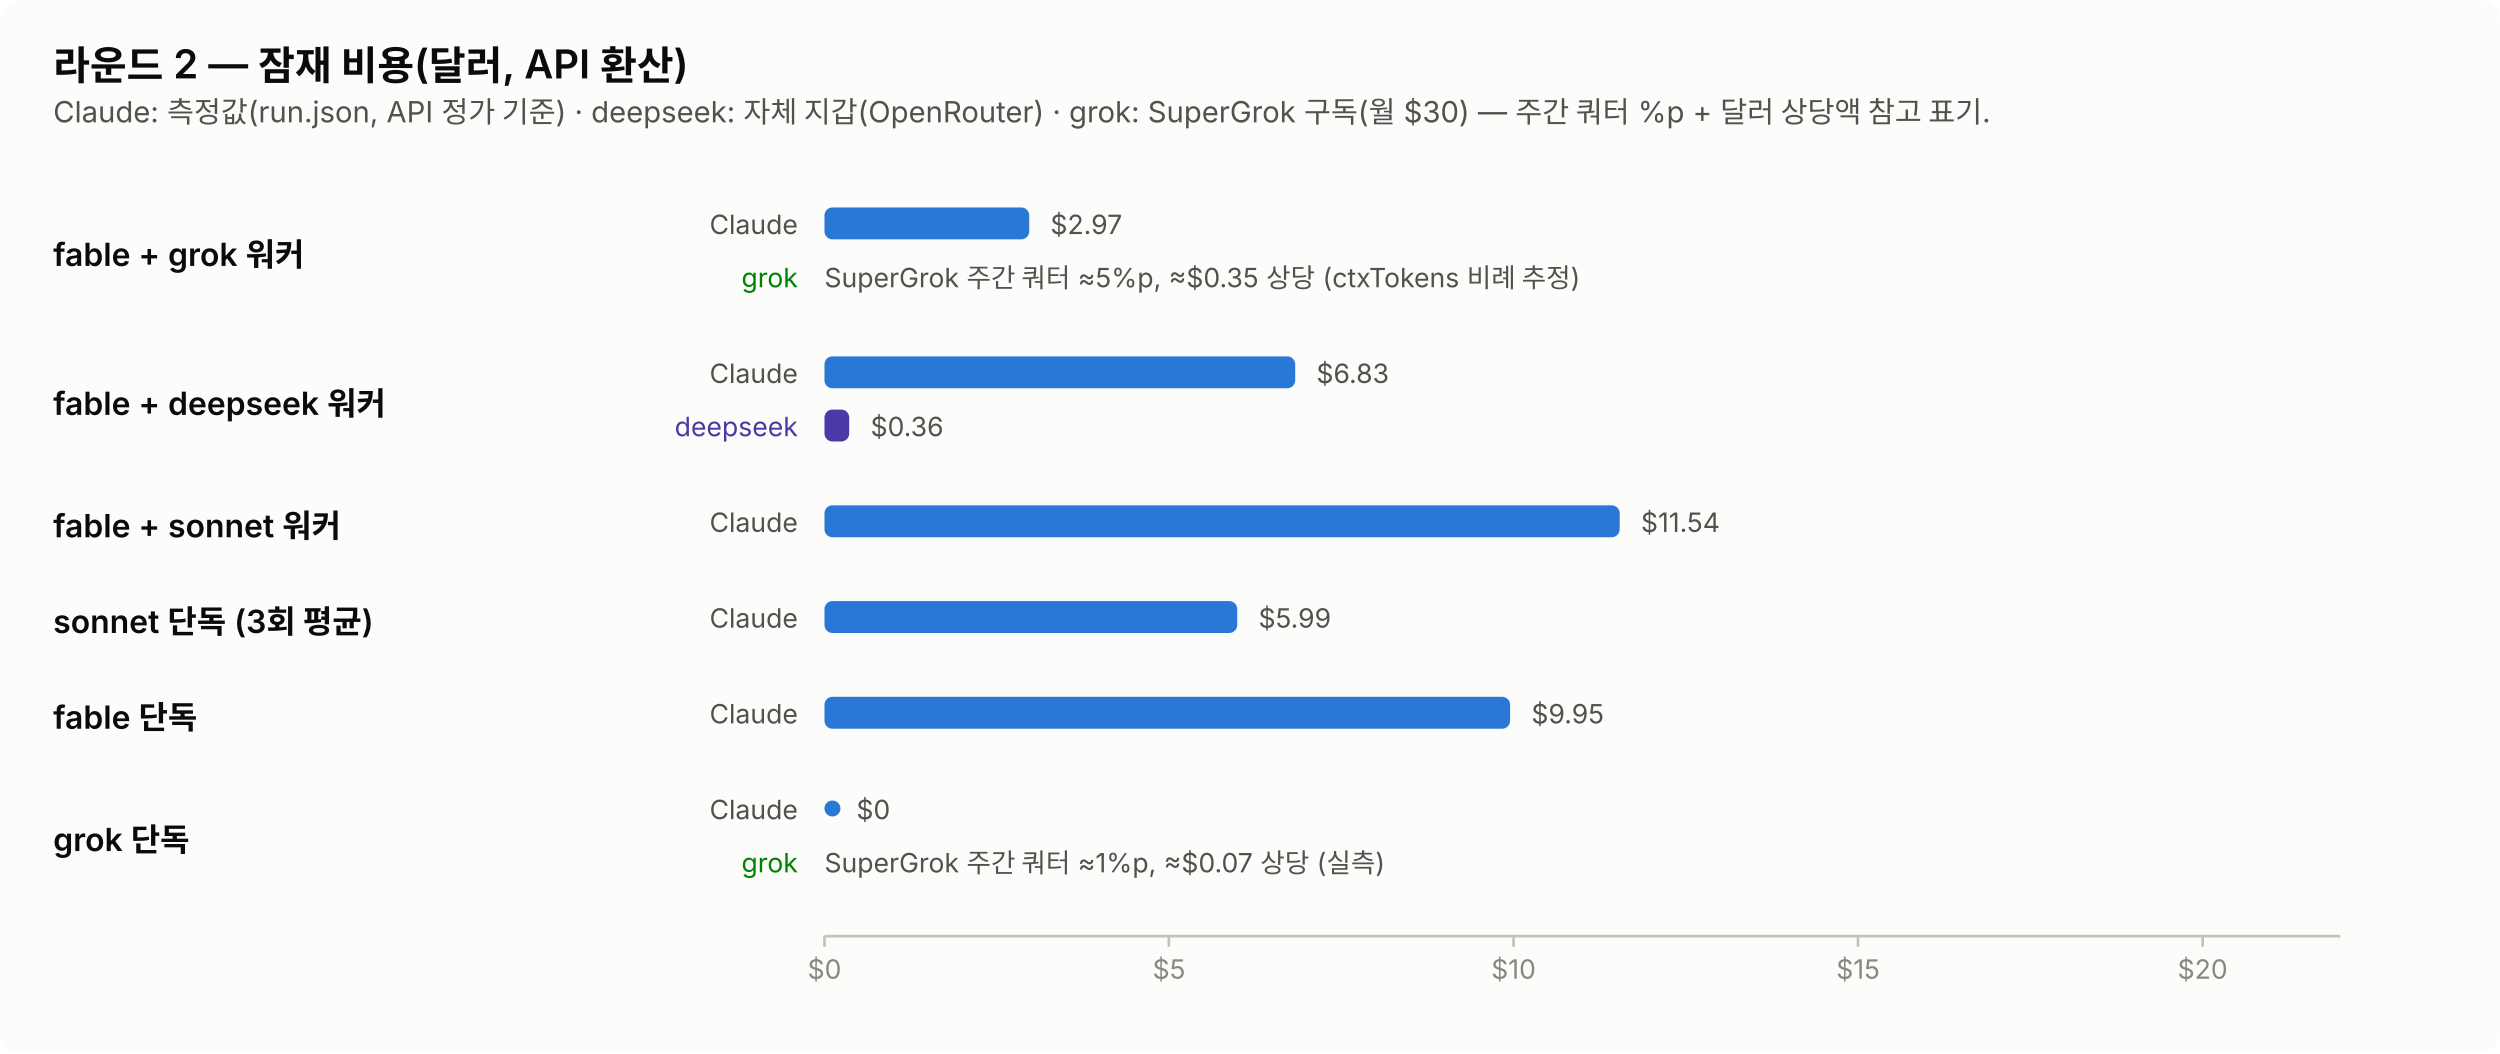
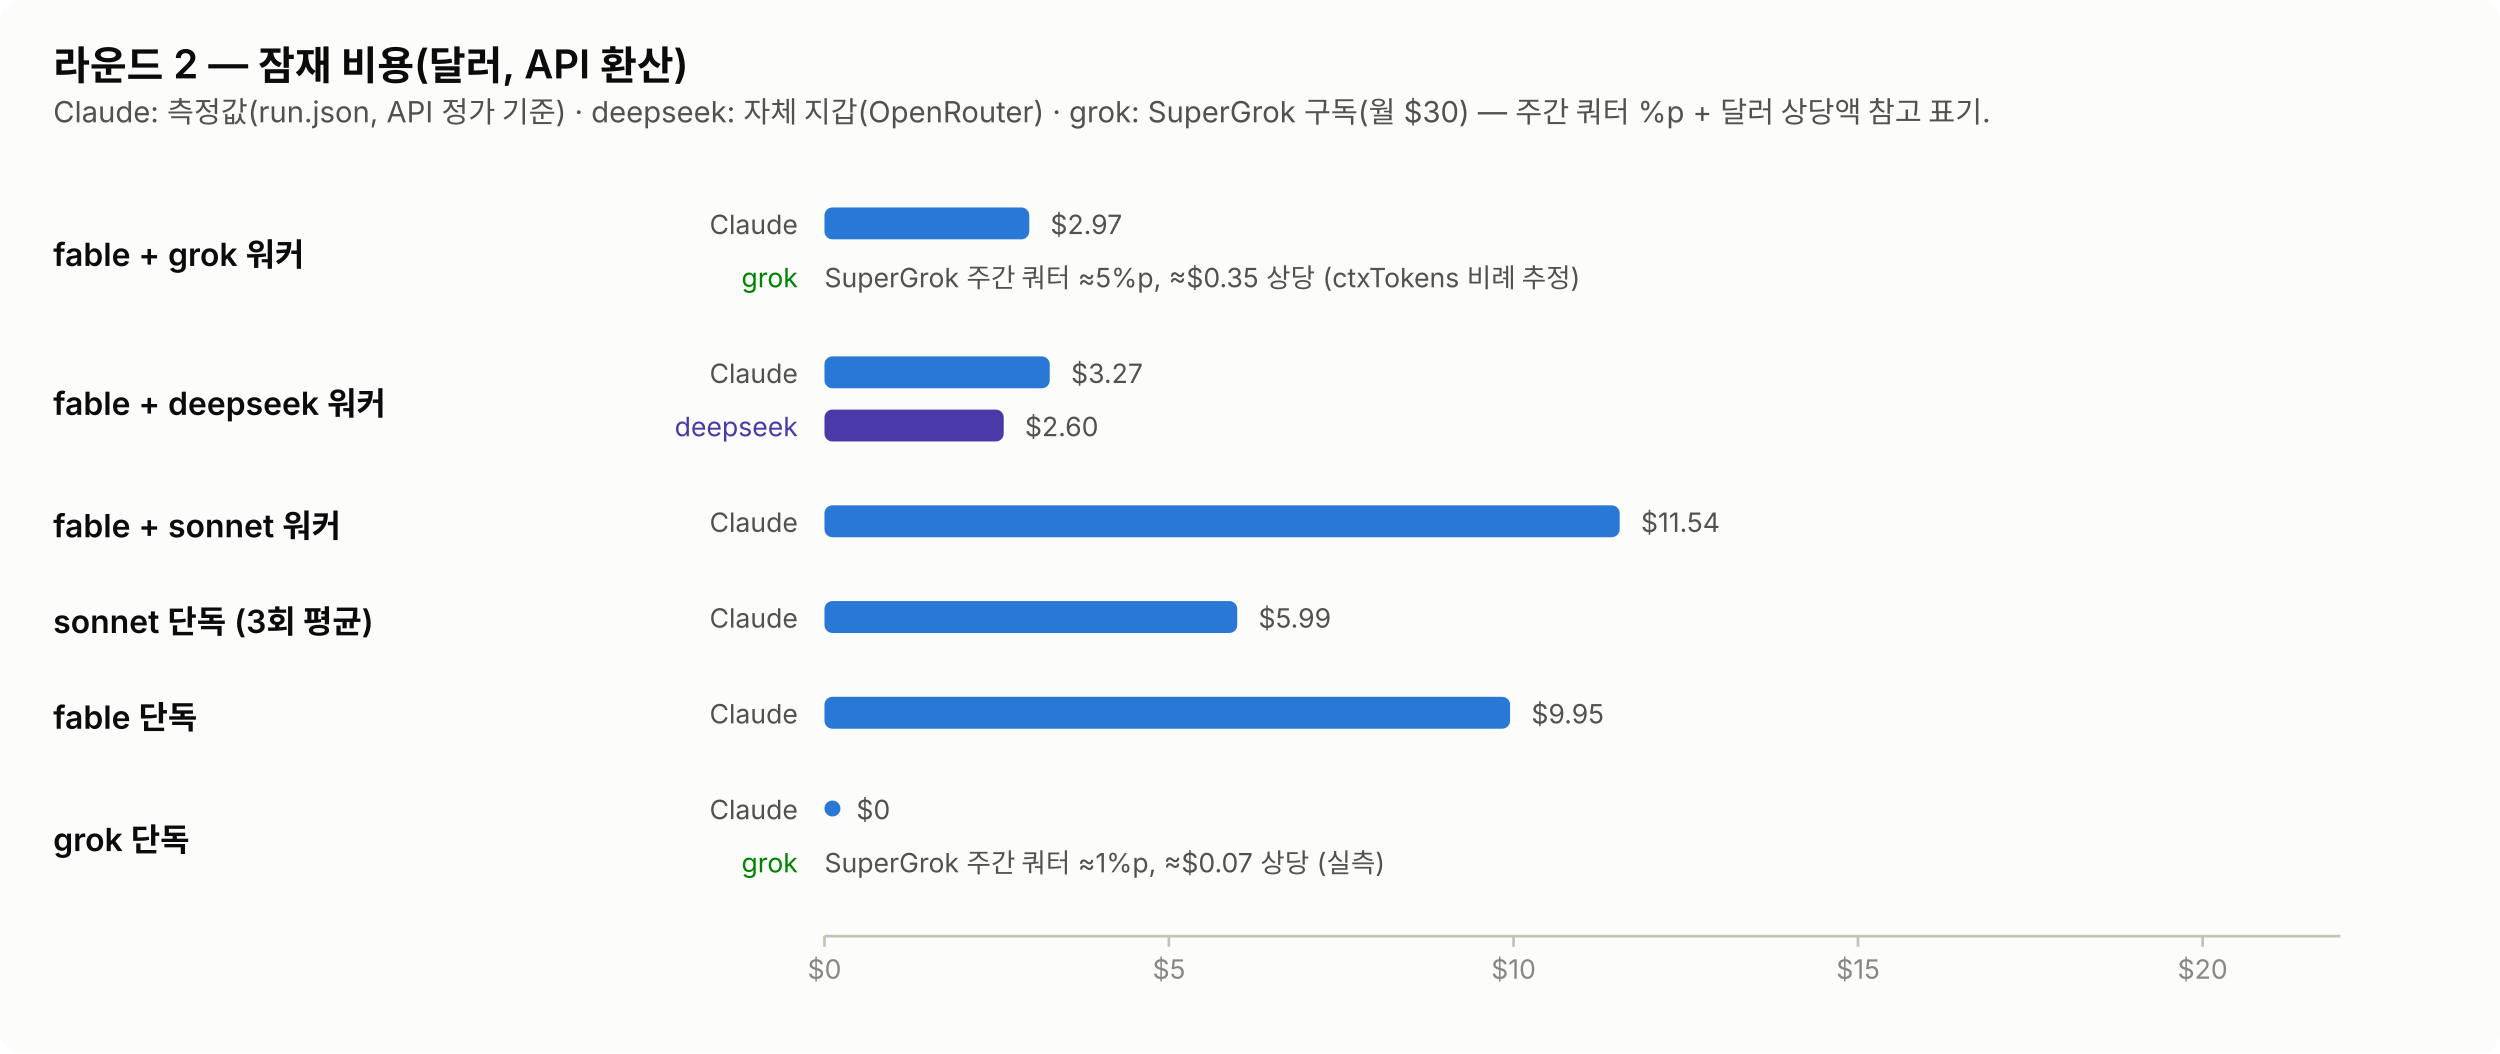
<svg xmlns="http://www.w3.org/2000/svg" viewBox="0 0 940 396" width="940" height="396" role="img" aria-label="라운드 2 조합별 잠재 비용">
  <rect width="940" height="396" rx="8" fill="#fcfcfb" />
  <text x="20" y="30" font-size="15" fill="#0b0b0b" text-anchor="start" font-weight="600" font-family="system-ui,-apple-system,Segoe UI,sans-serif">라운드 2 — 잠재 비용(달러, API 환산)</text>
  <text x="20" y="46" font-size="11" fill="#52514e" text-anchor="start" font-weight="normal" font-family="system-ui,-apple-system,Segoe UI,sans-serif">Claude: 측정값(run.json, API 정가 기준) · deepseek: 자체 지갑(OpenRouter) · grok: SuperGrok 구독(월 $30) — 주간 쿼터 %p + 달러 상당액 참고 표기.</text>
  <text x="20" y="100.0" font-size="12" fill="#0b0b0b" text-anchor="start" font-weight="600" font-family="system-ui,-apple-system,Segoe UI,sans-serif">fable + grok 워커</text>
  <text x="300" y="88" font-size="10" fill="#52514e" text-anchor="end" font-weight="normal" font-family="system-ui,-apple-system,Segoe UI,sans-serif">Claude</text>
  <rect x="310" y="78" width="77.0" height="12" rx="3" fill="#2a78d6" />
  <text x="394.95" y="88" font-size="10" fill="#52514e" text-anchor="start" font-weight="normal" font-family="system-ui,-apple-system,Segoe UI,sans-serif">$2.97</text>
  <text x="300" y="108" font-size="10" fill="#008300" text-anchor="end" font-weight="normal" font-family="system-ui,-apple-system,Segoe UI,sans-serif">grok</text>
  <text x="310" y="108" font-size="10" fill="#52514e" text-anchor="start" font-weight="normal" font-family="system-ui,-apple-system,Segoe UI,sans-serif">SuperGrok 주간 쿼터 ≈5%p, ≈$0.35 상당 (ctxTokens 비례 추정)</text>
  <text x="20" y="156.0" font-size="12" fill="#0b0b0b" text-anchor="start" font-weight="600" font-family="system-ui,-apple-system,Segoe UI,sans-serif">fable + deepseek 워커</text>
  <text x="300" y="144" font-size="10" fill="#52514e" text-anchor="end" font-weight="normal" font-family="system-ui,-apple-system,Segoe UI,sans-serif">Claude</text>
-   <rect x="310" y="134" width="177.0" height="12" rx="3" fill="#2a78d6" />
-   <text x="494.959" y="144" font-size="10" fill="#52514e" text-anchor="start" font-weight="normal" font-family="system-ui,-apple-system,Segoe UI,sans-serif">$6.83</text>
+   <rect x="310" y="134" width="84.7" height="12" rx="3" fill="#2a78d6" />
+   <text x="402.723" y="144" font-size="10" fill="#52514e" text-anchor="start" font-weight="normal" font-family="system-ui,-apple-system,Segoe UI,sans-serif">$3.27</text>
  <text x="300" y="164" font-size="10" fill="#4a3aa7" text-anchor="end" font-weight="normal" font-family="system-ui,-apple-system,Segoe UI,sans-serif">deepseek</text>
-   <rect x="310" y="154" width="9.3" height="12" rx="3" fill="#4a3aa7" />
-   <text x="327.327" y="164" font-size="10" fill="#52514e" text-anchor="start" font-weight="normal" font-family="system-ui,-apple-system,Segoe UI,sans-serif">$0.36</text>
+   <rect x="310" y="154" width="67.4" height="12" rx="3" fill="#4a3aa7" />
+   <text x="385.364" y="164" font-size="10" fill="#52514e" text-anchor="start" font-weight="normal" font-family="system-ui,-apple-system,Segoe UI,sans-serif">$2.60</text>
  <text x="20" y="202.0" font-size="12" fill="#0b0b0b" text-anchor="start" font-weight="600" font-family="system-ui,-apple-system,Segoe UI,sans-serif">fable + sonnet 워커</text>
  <text x="300" y="200" font-size="10" fill="#52514e" text-anchor="end" font-weight="normal" font-family="system-ui,-apple-system,Segoe UI,sans-serif">Claude</text>
  <rect x="310" y="190" width="299.0" height="12" rx="3" fill="#2a78d6" />
  <text x="616.991" y="200" font-size="10" fill="#52514e" text-anchor="start" font-weight="normal" font-family="system-ui,-apple-system,Segoe UI,sans-serif">$11.54</text>
  <text x="20" y="238.0" font-size="12" fill="#0b0b0b" text-anchor="start" font-weight="600" font-family="system-ui,-apple-system,Segoe UI,sans-serif">sonnet 단독 (3회 평균)</text>
  <text x="300" y="236" font-size="10" fill="#52514e" text-anchor="end" font-weight="normal" font-family="system-ui,-apple-system,Segoe UI,sans-serif">Claude</text>
  <rect x="310" y="226" width="155.2" height="12" rx="3" fill="#2a78d6" />
  <text x="473.195" y="236" font-size="10" fill="#52514e" text-anchor="start" font-weight="normal" font-family="system-ui,-apple-system,Segoe UI,sans-serif">$5.99</text>
  <text x="20" y="274.0" font-size="12" fill="#0b0b0b" text-anchor="start" font-weight="600" font-family="system-ui,-apple-system,Segoe UI,sans-serif">fable 단독</text>
  <text x="300" y="272" font-size="10" fill="#52514e" text-anchor="end" font-weight="normal" font-family="system-ui,-apple-system,Segoe UI,sans-serif">Claude</text>
  <rect x="310" y="262" width="257.8" height="12" rx="3" fill="#2a78d6" />
  <text x="575.795" y="272" font-size="10" fill="#52514e" text-anchor="start" font-weight="normal" font-family="system-ui,-apple-system,Segoe UI,sans-serif">$9.95</text>
  <text x="20" y="320.0" font-size="12" fill="#0b0b0b" text-anchor="start" font-weight="600" font-family="system-ui,-apple-system,Segoe UI,sans-serif">grok 단독</text>
  <text x="300" y="308" font-size="10" fill="#52514e" text-anchor="end" font-weight="normal" font-family="system-ui,-apple-system,Segoe UI,sans-serif">Claude</text>
  <circle cx="313" cy="304" r="3" fill="#2a78d6" />
  <text x="322" y="308" font-size="10" fill="#52514e" text-anchor="start" font-weight="normal" font-family="system-ui,-apple-system,Segoe UI,sans-serif">$0</text>
  <text x="300" y="328" font-size="10" fill="#008300" text-anchor="end" font-weight="normal" font-family="system-ui,-apple-system,Segoe UI,sans-serif">grok</text>
  <text x="310" y="328" font-size="10" fill="#52514e" text-anchor="start" font-weight="normal" font-family="system-ui,-apple-system,Segoe UI,sans-serif">SuperGrok 주간 쿼터 ≈1%p, ≈$0.07 상당 (실측)</text>
  <line x1="310" y1="352" x2="880" y2="352" stroke="#c3c2b7" />
  <line x1="310.0" y1="352" x2="310.0" y2="356" stroke="#c3c2b7" />
  <text x="310.0" y="368" font-size="10" fill="#898781" text-anchor="middle" font-weight="normal" font-family="system-ui,-apple-system,Segoe UI,sans-serif">$0</text>
  <line x1="439.5" y1="352" x2="439.5" y2="356" stroke="#c3c2b7" />
  <text x="439.545" y="368" font-size="10" fill="#898781" text-anchor="middle" font-weight="normal" font-family="system-ui,-apple-system,Segoe UI,sans-serif">$5</text>
  <line x1="569.1" y1="352" x2="569.1" y2="356" stroke="#c3c2b7" />
  <text x="569.091" y="368" font-size="10" fill="#898781" text-anchor="middle" font-weight="normal" font-family="system-ui,-apple-system,Segoe UI,sans-serif">$10</text>
  <line x1="698.6" y1="352" x2="698.6" y2="356" stroke="#c3c2b7" />
  <text x="698.636" y="368" font-size="10" fill="#898781" text-anchor="middle" font-weight="normal" font-family="system-ui,-apple-system,Segoe UI,sans-serif">$15</text>
  <line x1="828.2" y1="352" x2="828.2" y2="356" stroke="#c3c2b7" />
  <text x="828.182" y="368" font-size="10" fill="#898781" text-anchor="middle" font-weight="normal" font-family="system-ui,-apple-system,Segoe UI,sans-serif">$20</text>
</svg>
